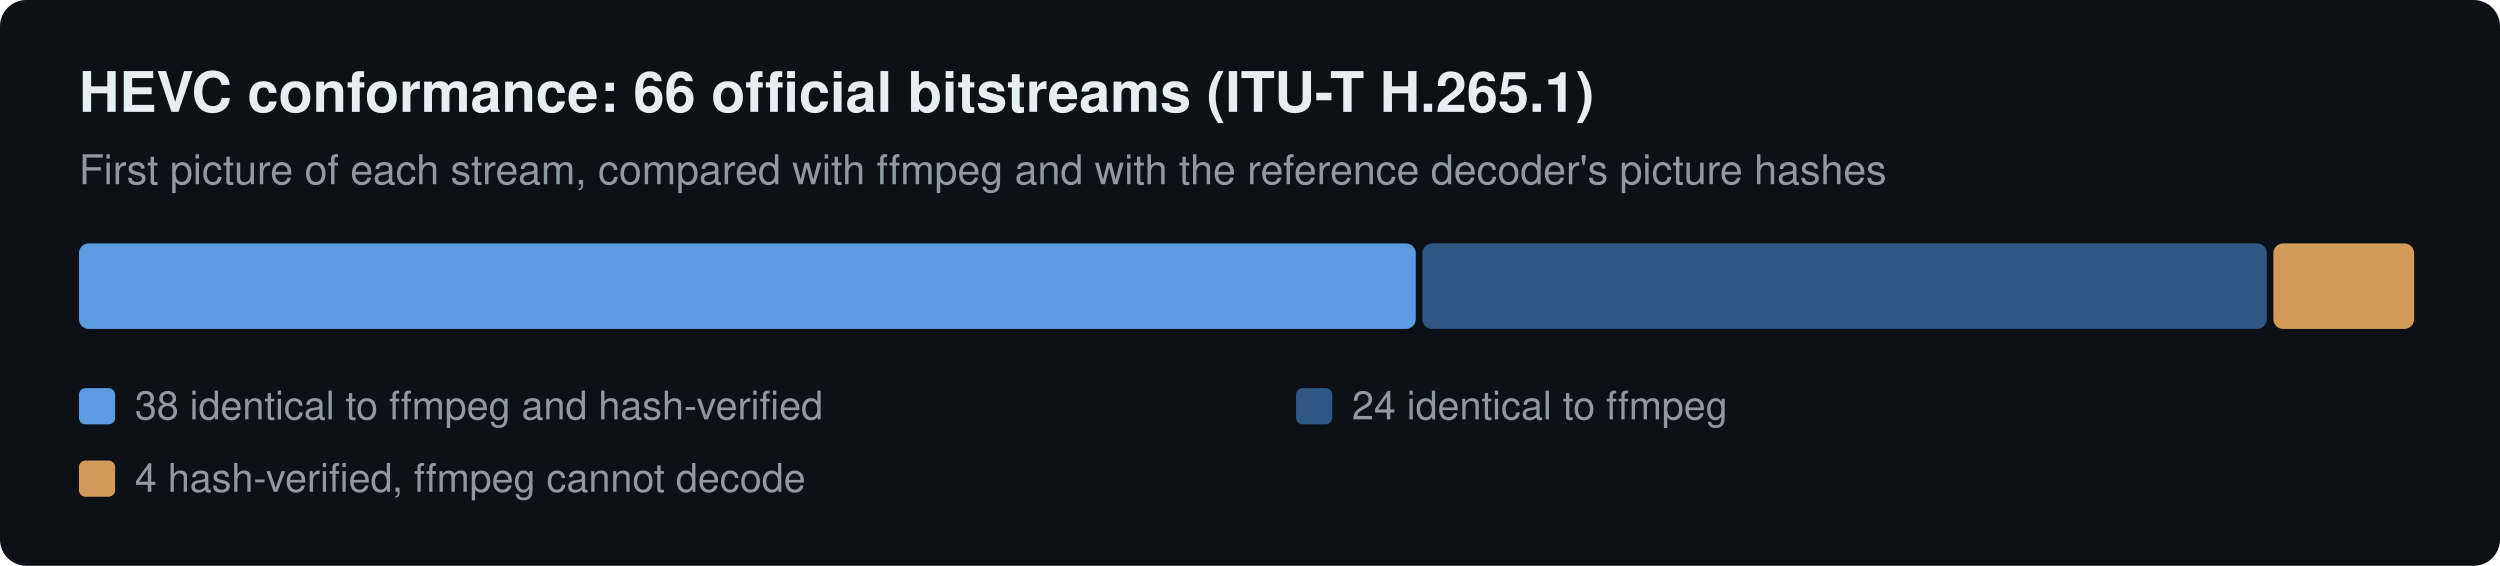
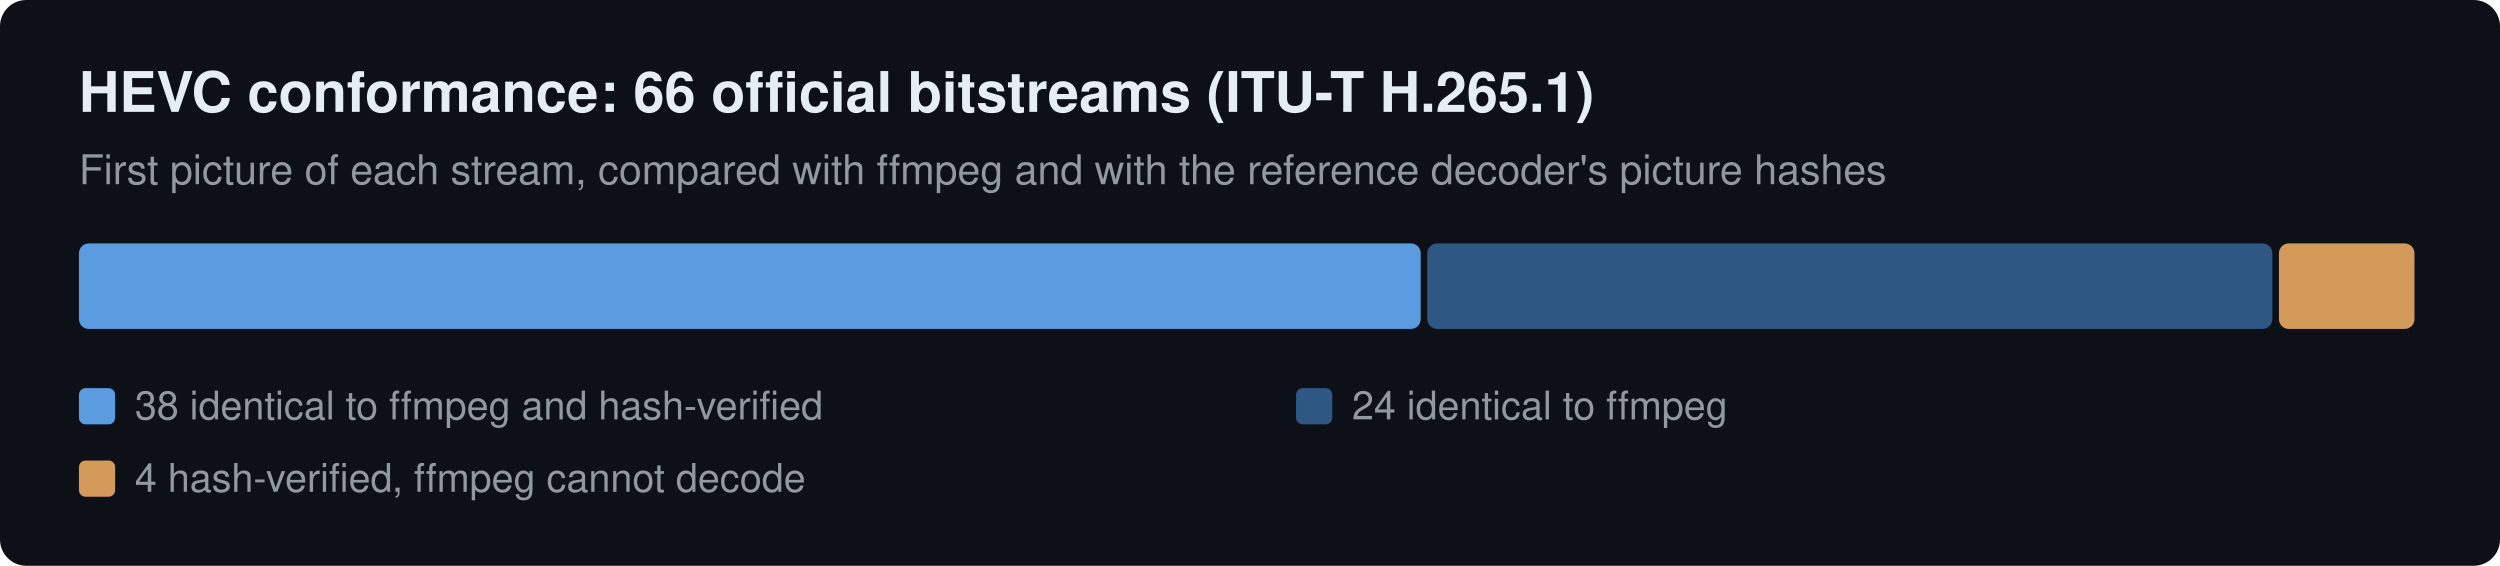
<svg xmlns="http://www.w3.org/2000/svg" width="760" height="172" viewBox="0 0 760 172" font-family="-apple-system,BlinkMacSystemFont,Segoe UI,Helvetica,Arial,sans-serif">
  <rect width="100%" height="100%" rx="8" fill="#0d1117" />
  <text x="24" y="34" font-size="17" font-weight="600" fill="#e6edf3">HEVC conformance: 66 official bitstreams (ITU-T H.265.1)</text>
  <text x="24" y="56" font-size="12.5" fill="#9198a1">First picture of each stream, compared with ffmpeg and with the reference decoder's picture hashes</text>
-   <rect x="24.0" y="74" width="406.4" height="26" rx="3" fill="#5b9be0" />
-   <rect x="432.4" y="74" width="256.7" height="26" rx="3" fill="#2f5784" />
-   <rect x="691.1" y="74" width="42.8" height="26" rx="3" fill="#d39a5a" />
+   <rect x="24.0" y="74" width="407.9" height="26" rx="3" fill="#5b9be0" />
+   <rect x="433.9" y="74" width="256.9" height="26" rx="3" fill="#2f5784" />
+   <rect x="692.8" y="74" width="41.2" height="26" rx="3" fill="#d39a5a" />
  <rect x="24" y="118" width="11" height="11" rx="2" fill="#5b9be0" />
  <text x="41" y="127.5" font-size="12" fill="#9198a1">38 identical to ffmpeg and hash-verified</text>
  <rect x="394" y="118" width="11" height="11" rx="2" fill="#2f5784" />
  <text x="411" y="127.5" font-size="12" fill="#9198a1">24 identical to ffmpeg</text>
  <rect x="24" y="140" width="11" height="11" rx="2" fill="#d39a5a" />
  <text x="41" y="149.5" font-size="12" fill="#9198a1">4 hash-verified, ffmpeg cannot decode</text>
</svg>
